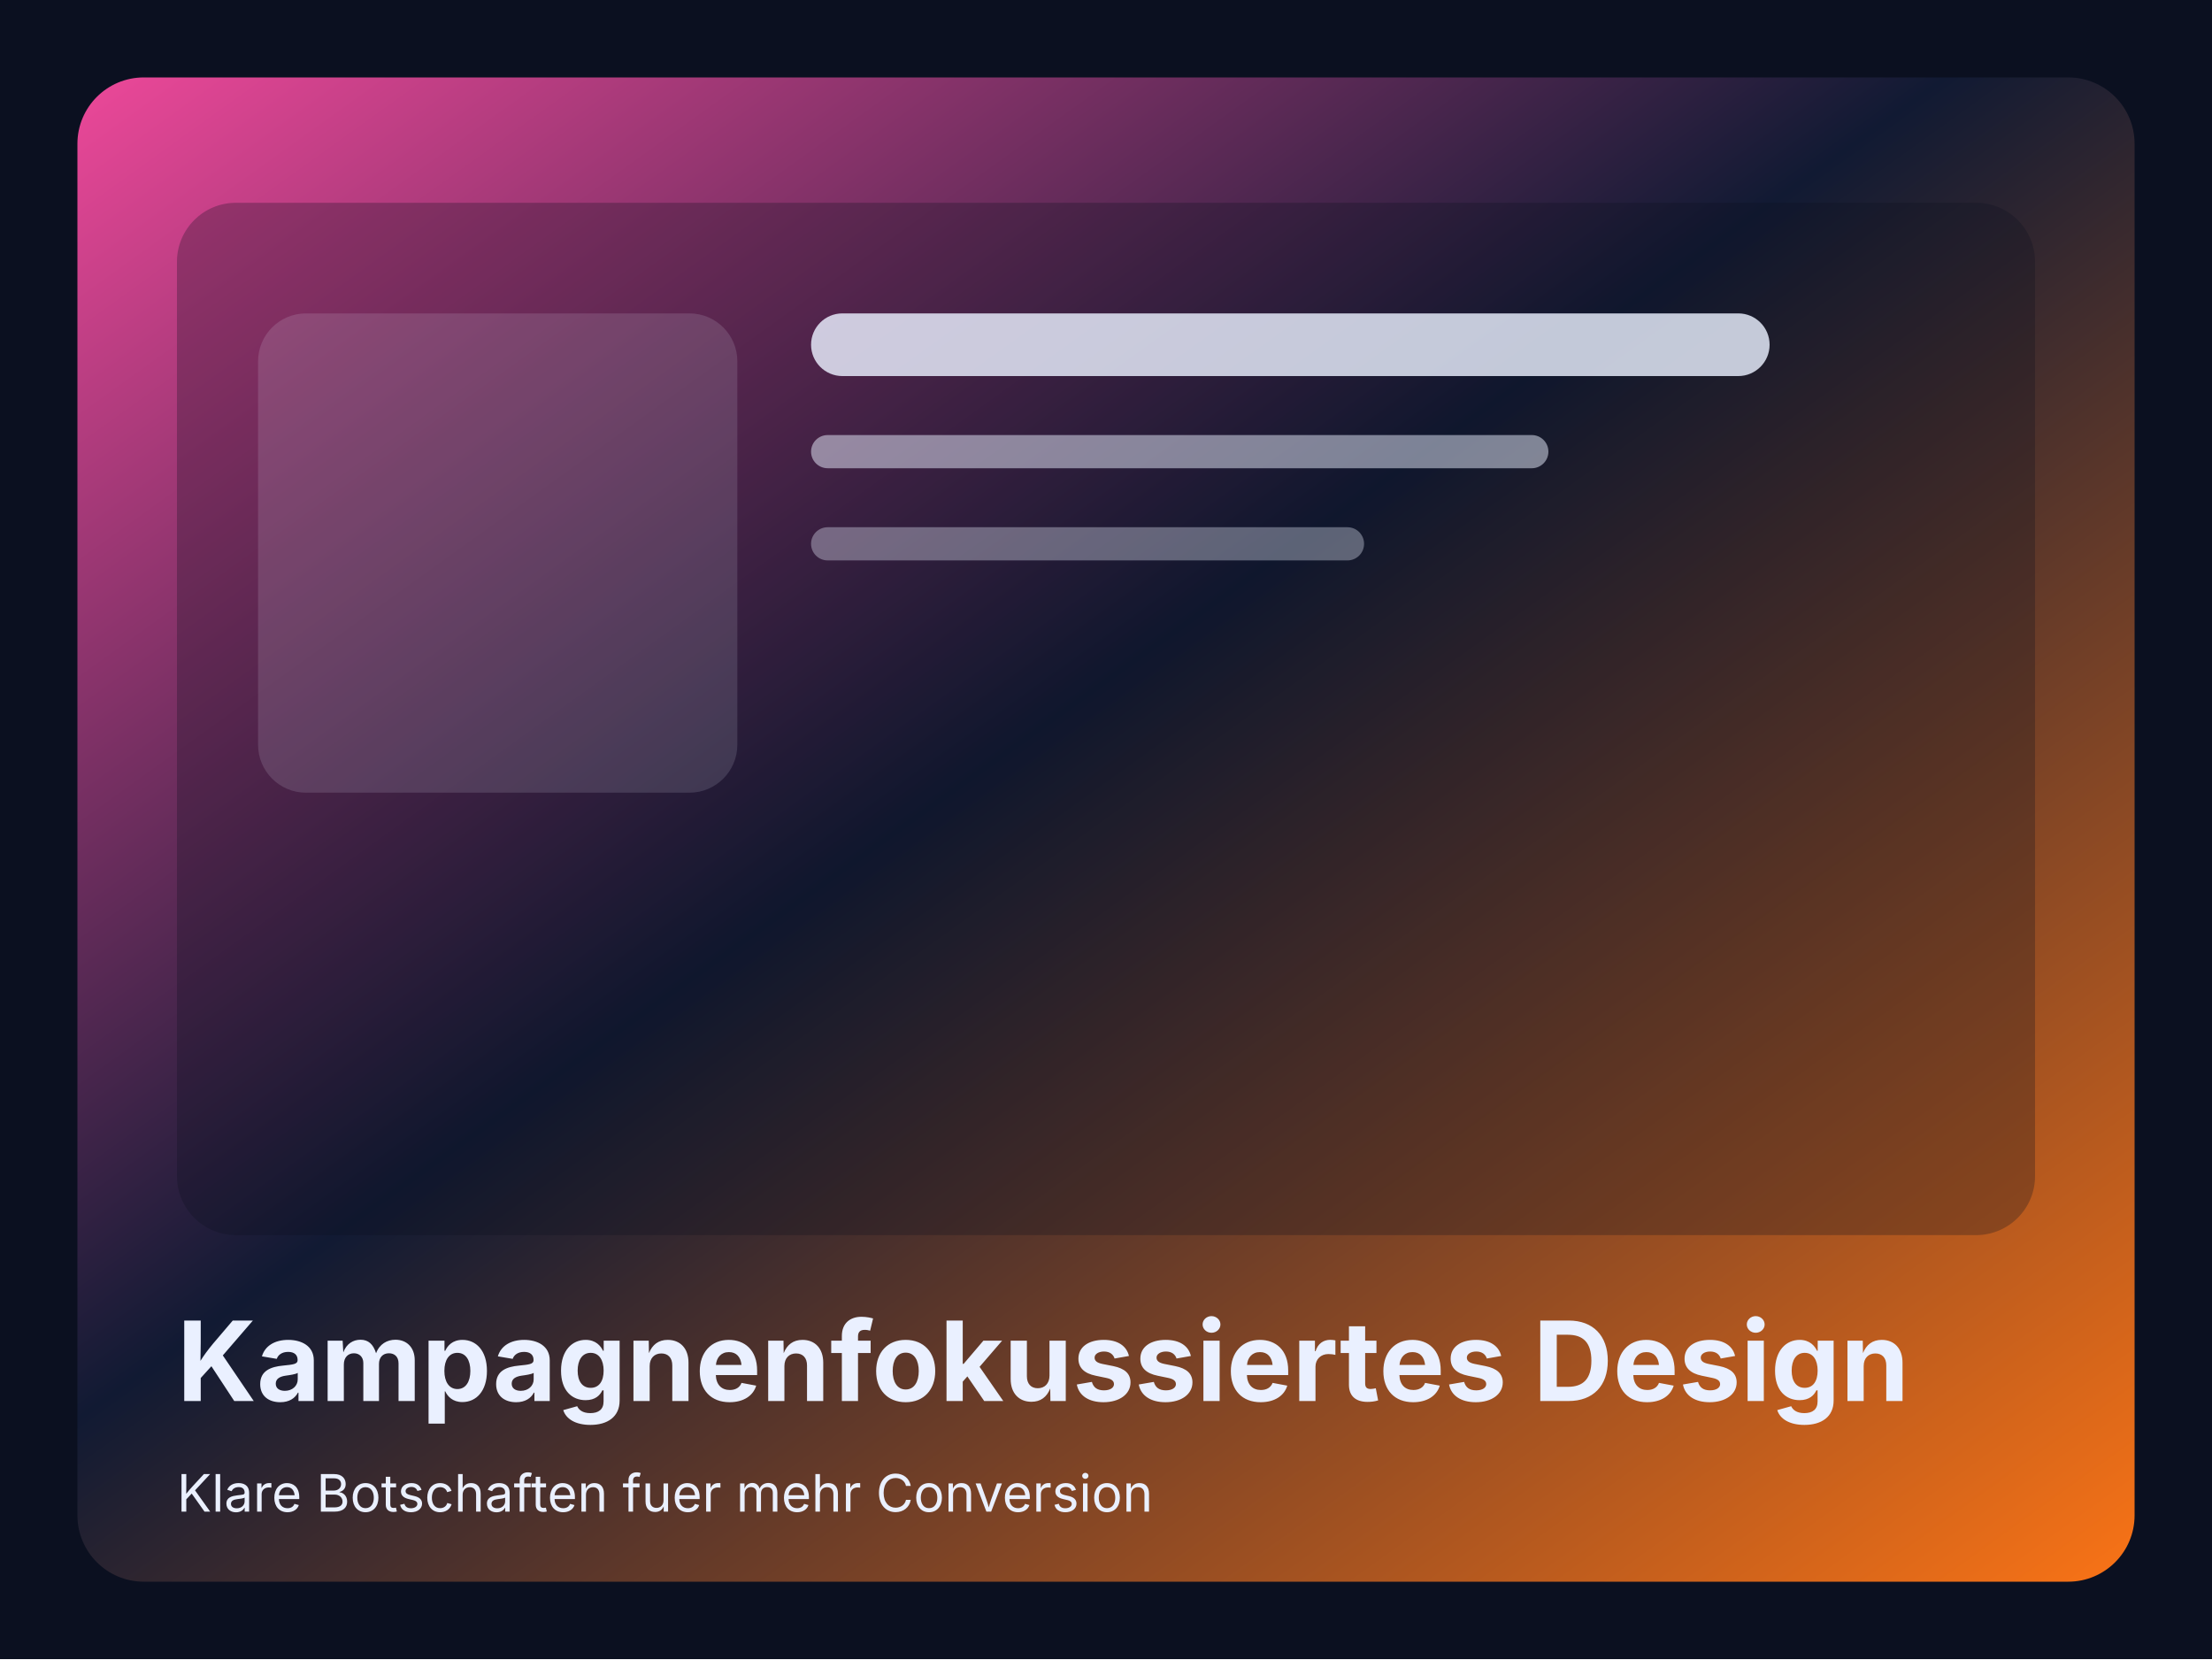
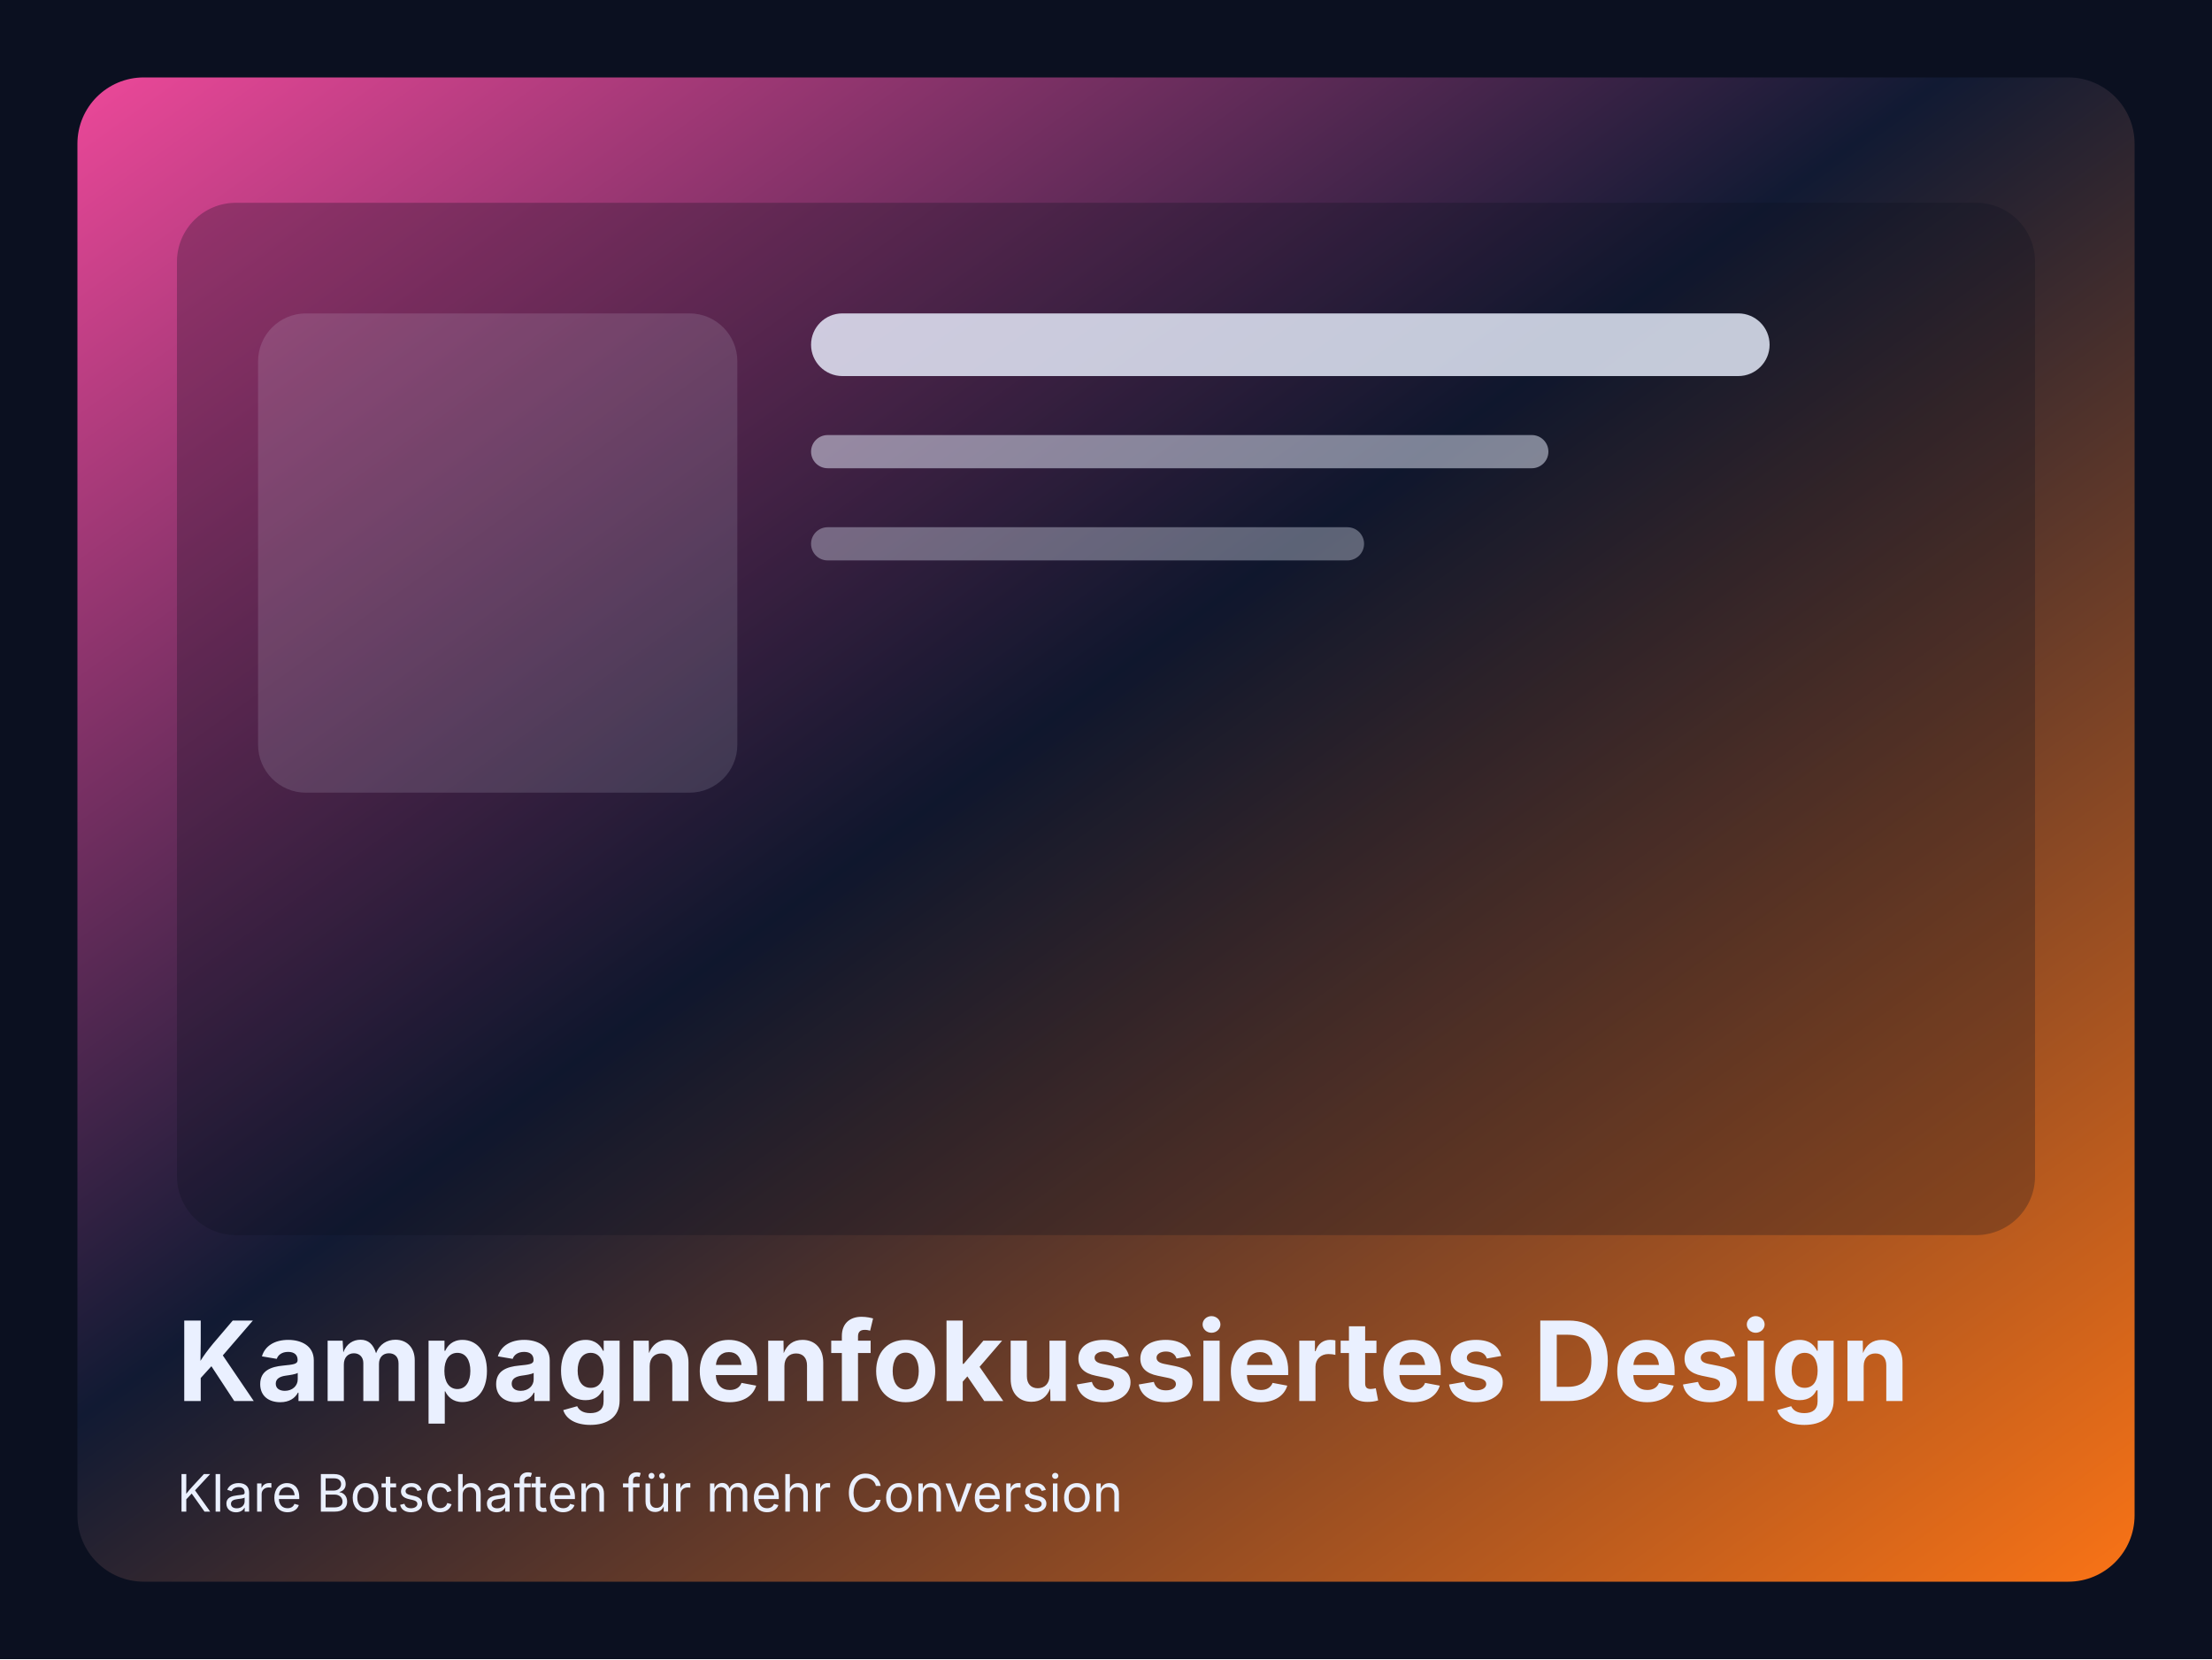
<svg xmlns="http://www.w3.org/2000/svg" viewBox="0 0 1200 900">
  <defs>
    <linearGradient id="bg" x1="0" x2="1" y1="0" y2="1">
      <stop offset="0%" stop-color="#EC4899" />
      <stop offset="45%" stop-color="#111A33" />
      <stop offset="100%" stop-color="#F97316" />
    </linearGradient>
  </defs>
  <rect width="1200" height="900" fill="#0B1020" />
  <rect x="42" y="42" width="1116" height="816" rx="36" fill="url(#bg)" />
  <rect x="96" y="110" width="1008" height="560" rx="32" fill="rgba(11,16,32,0.28)" />
  <rect x="140" y="170" width="260" height="260" rx="26" fill="rgba(234,240,255,0.14)" />
  <rect x="440" y="170" width="520" height="34" rx="17" fill="rgba(234,240,255,0.82)" />
  <rect x="440" y="236" width="400" height="18" rx="9" fill="rgba(234,240,255,0.5)" />
  <rect x="440" y="286" width="300" height="18" rx="9" fill="rgba(234,240,255,0.35)" />
  <text x="96" y="760" fill="#EAF0FF" font-size="60" font-family="Inter, Arial, sans-serif" font-weight="700">Kampagnenfokussiertes Design</text>
-   <text x="96" y="820" fill="#EAF0FF" font-size="28" font-family="Inter, Arial, sans-serif">Klare Botschaften fuer mehr Conversion</text>
+   <text x="96" y="820" fill="#EAF0FF" font-size="28" font-family="Inter, Arial, sans-serif">Klare Botschaften für mehr Conversion</text>
</svg>
